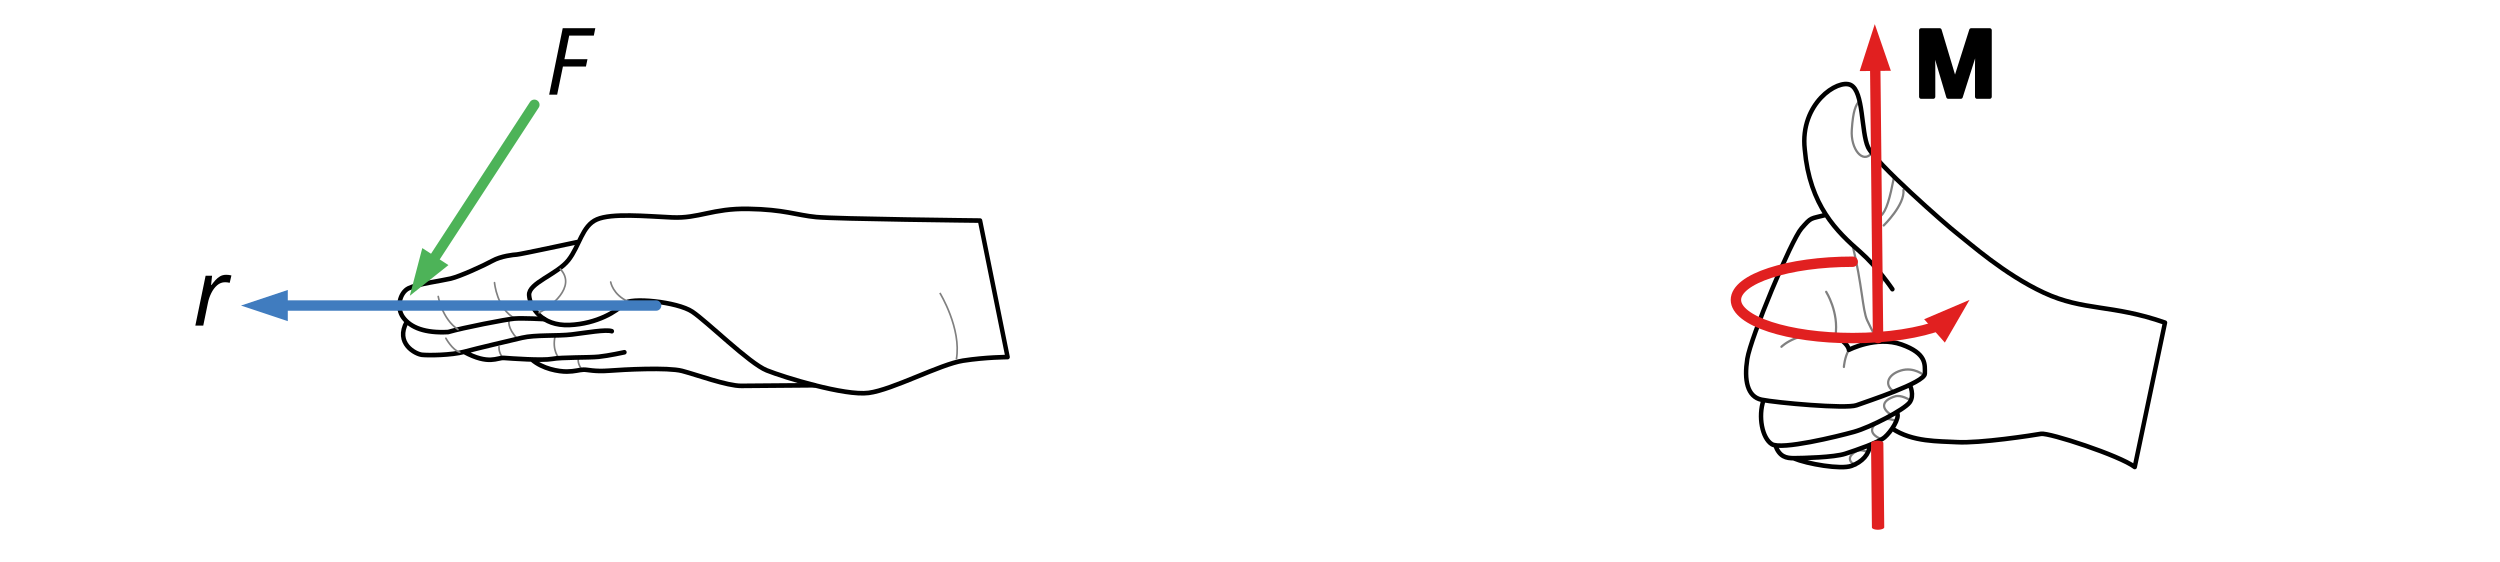
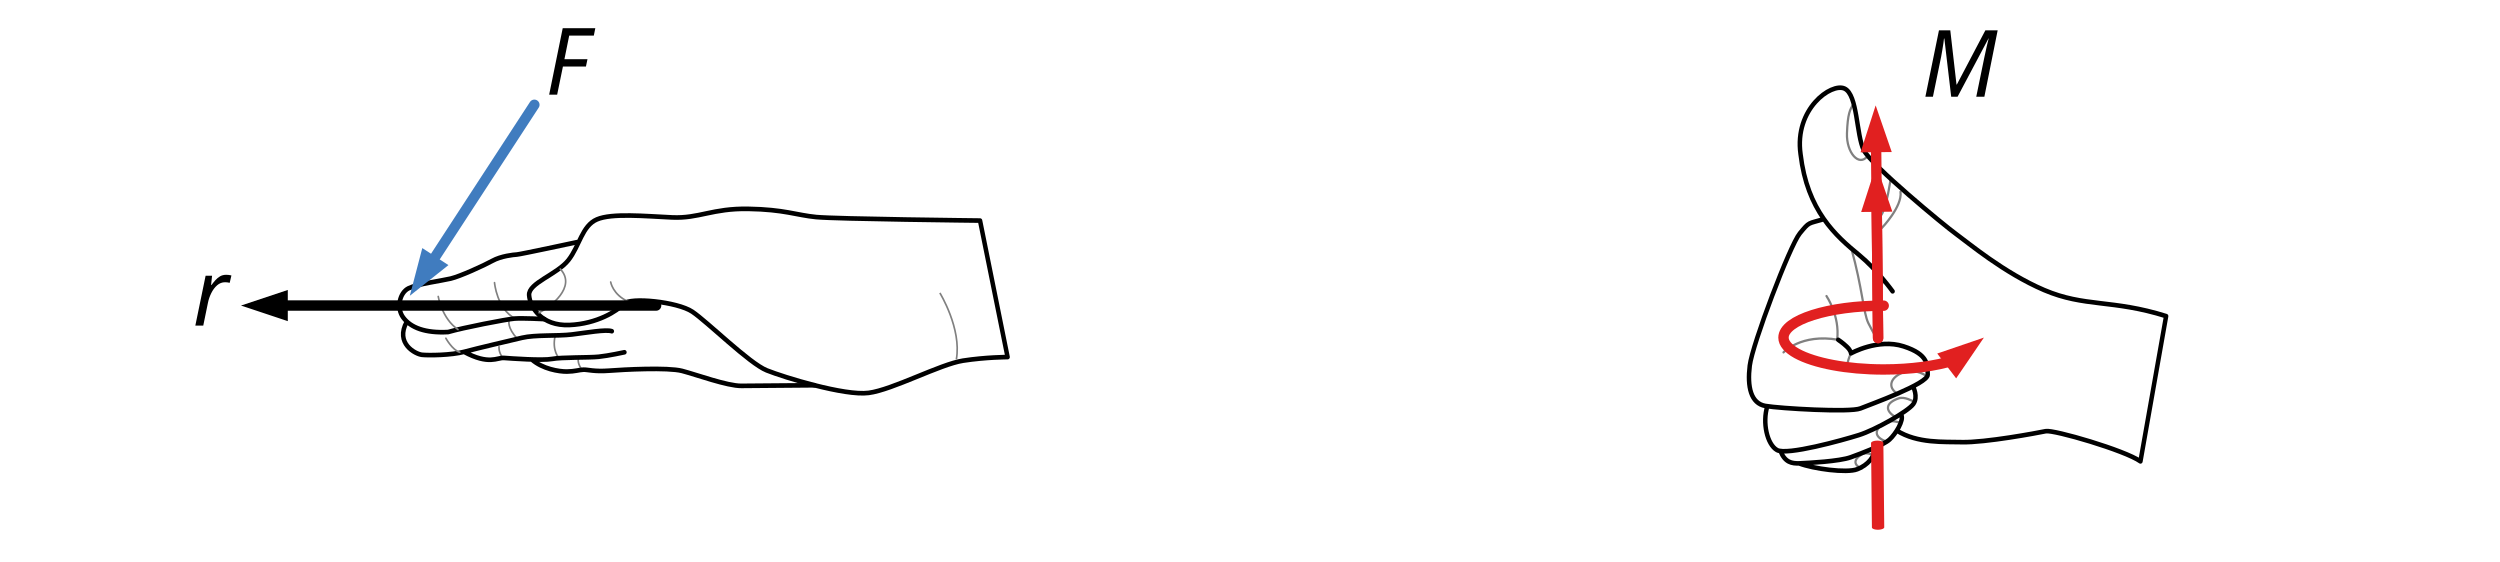
<svg xmlns="http://www.w3.org/2000/svg" width="100%" height="100%" viewBox="0 0 601 135" version="1.1" xml:space="preserve" style="fill-rule:evenodd;clip-rule:evenodd;stroke-linecap:round;stroke-linejoin:round;">
  <g transform="matrix(1,0,0,1,-61,-1602)">
    <g transform="matrix(0.636963,0,0,0.316826,-45.0687,1227.61)">
      <rect id="rhr4" x="167.268" y="1184.65" width="941.971" height="421.744" style="fill:none;" />
      <g id="rhr41">
        <g transform="matrix(-0.843533,0.00509508,-0.00262077,-1.75375,791.947,3806.44)">
          <g transform="matrix(-1.00135,0.0729995,-0.0729995,-1.00135,1111.53,2278.03)">
            <path id="path914" d="M562.417,979.711C560.577,977.069 561.016,975.245 561.016,975.245" style="fill:none;stroke:rgb(128,128,128);stroke-width:0.75px;" />
            <path id="path916" d="M527.564,971.95C525.751,969.232 526.255,967.023 526.255,967.023" style="fill:none;stroke:rgb(128,128,128);stroke-width:0.75px;" />
            <path id="path918" d="M551.599,964.049C549.501,970.561 552.566,973.941 552.566,973.941" style="fill:none;stroke:rgb(128,128,128);stroke-width:0.75px;" />
            <path id="path920" d="M534.719,964.295C530.395,959.106 531.561,956.192 531.561,956.192" style="fill:none;stroke:rgb(128,128,128);stroke-width:0.75px;" />
            <path id="path926" d="M534.329,955.446C526.494,950.666 526.345,939.339 526.345,939.339" style="fill:none;stroke:rgb(128,128,128);stroke-width:0.75px;" />
            <path id="path930" d="M744.118,929.016C744.118,929.016 680.152,923.469 671.442,921.986C662.732,920.504 657.551,917.646 641.525,916.171C625.499,914.696 619.344,918.722 607.398,917.283C595.452,915.843 580.754,913.342 573.91,915.604C567.067,917.866 565.394,926.346 559.927,932.138C554.461,937.929 541.283,940.629 541.307,945.905C541.333,951.181 545.832,959.591 558.209,960.05C570.586,960.508 580.054,955.596 583.033,952.808C586.012,950.02 606.943,953.647 613.303,958.486C619.662,963.324 636.941,982.607 644.437,986.189C651.933,989.771 678.226,999.847 688.993,999.307C699.761,998.767 721.719,989.39 731.996,988.634C742.273,987.879 751.904,988.595 751.904,988.595L744.118,929.016Z" style="fill:none;stroke:black;stroke-width:2px;" />
            <path id="path934" d="M510.546,968.036C521.221,974.678 525.082,971.546 528.103,971.994C531.124,972.443 545.14,974.498 549.435,974.043C553.73,973.588 565.784,974.782 570.217,974.68C574.65,974.577 581.798,973.619 581.798,973.619M486.087,953.164C480.044,962.063 488.891,967.365 491.735,967.882C494.58,968.399 504.809,969.085 510.692,968.01C516.575,966.936 530.803,964.843 536.755,963.944C542.707,963.046 552.613,964.468 559.017,964.207C565.421,963.946 574.432,963.074 576.885,964.15M564.325,924.706C564.325,924.706 538.613,928.049 537.171,928.002C535.729,927.954 530.1,928.116 526.111,929.876C522.121,931.635 511.219,935.48 506.993,936.112C502.767,936.744 491.999,937.284 487.941,938.867C483.882,940.45 481.808,946.867 484.619,951.2C487.663,955.892 493.891,958.736 504.122,958.985C510.711,957.635 530.392,955.448 534.05,955.444C537.708,955.442 547.3,956.673 547.3,956.673M540.383,973.59C544.899,978.049 552.059,979.728 555.61,979.97C559.16,980.212 561.17,979.631 563.033,979.718C564.897,979.804 567.826,980.996 574.313,981.011C580.799,981.025 600.586,981.487 606.825,983.578C613.064,985.67 626.417,991.591 632.675,991.997C638.932,992.403 665.207,994.202 665.207,994.202" style="fill:none;stroke:black;stroke-width:2px;" />
            <path id="path928" d="M585.15,951.982C578.498,948.477 577.983,942.986 577.983,942.986" style="fill:none;stroke:rgb(128,128,128);stroke-width:0.75px;" />
            <path id="path932" d="M556.027,935.691C562.92,943.981 550.12,951.82 545.179,953.747" style="fill:none;stroke:rgb(128,128,128);stroke-width:0.75px;" />
            <path id="path990" d="M729.057,987.885C732.505,974.844 723.908,958.751 723.908,958.751" style="fill:none;stroke:rgb(128,128,128);stroke-width:0.75px;stroke-linecap:butt;stroke-linejoin:miter;" />
            <path id="path922" d="M508.63,968.081C505.399,966.861 502.919,961.581 502.919,961.581" style="fill:none;stroke:rgb(128,128,128);stroke-width:0.75px;" />
            <path id="path924" d="M508.576,958.223C501.782,952.985 500.881,943.375 500.881,943.375" style="fill:none;stroke:rgb(128,128,128);stroke-width:0.75px;" />
          </g>
          <g>
            <g transform="matrix(1.36207,-0.00811339,-0.0133349,-0.99997,-299.601,2650.36)">
              <path d="M558.199,1280.13L694.54,1278.49" style="fill:none;" />
              <g transform="matrix(-1.36625,0.0164925,0.0217237,1.79961,772.099,1145.33)">
-                 <path d="M69.186,77.208L57.936,73.458L69.186,69.708L69.186,77.208Z" style="fill:rgb(64,124,191);" />
-                 <path d="M157.728,73.458L66.936,73.458" style="fill:none;stroke:rgb(64,124,191);stroke-width:2.5px;stroke-miterlimit:1.5;" />
+                 <path d="M69.186,77.208L57.936,73.458L69.186,69.708L69.186,77.208Z" />
+                 <path d="M157.728,73.458L66.936,73.458" style="fill:none;stroke:black;stroke-width:2.5px;stroke-miterlimit:1.5;" />
              </g>
            </g>
            <g transform="matrix(-0.999995,-0.00290523,0.00310688,-0.999995,1511.18,2529.23)">
              <g transform="matrix(40.2366,0,0,40.2366,880.811,1169.05)">
                            </g>
              <text x="863.876px" y="1169.05px" style="font-family:'CMUSerif-Italic', 'CMU Serif';font-weight:500;font-style:italic;font-size:40.237px;">r</text>
            </g>
            <g transform="matrix(-0.999995,-0.00290523,0.00310688,-0.999995,1348.45,2628.67)">
              <g transform="matrix(40.2366,0,0,40.2366,885.458,1169.05)">
                            </g>
              <text x="859.229px" y="1169.05px" style="font-family:'CMUSerif-Italic', 'CMU Serif';font-weight:500;font-style:italic;font-size:40.237px;">F</text>
            </g>
            <g transform="matrix(0.999995,0.00290523,-0.00313372,1.00863,-56.3468,159.959)">
+               <path d="M558.199,1280.13L613.927,1198.2" style="fill:none;" />
              <g transform="matrix(-1.86115,2.0091e-16,-2.45557e-16,-1.78433,797.281,1325.08)">
-                 <path d="M107.803,63.734L98.516,71.109L101.52,59.637L107.803,63.734Z" style="fill:rgb(77,179,88);" />
-                 <path d="M128.459,25.191C128.459,25.191 111.929,50.541 103.432,63.57" style="fill:none;stroke:rgb(77,179,88);stroke-width:2.5px;stroke-miterlimit:1.5;" />
+                 <path d="M107.803,63.734L98.516,71.109L101.52,59.637L107.803,63.734Z" style="fill:rgb(64,124,191);" />
+                 <path d="M128.459,25.191C128.459,25.191 111.929,50.541 103.432,63.57" style="fill:none;stroke:rgb(64,124,191);stroke-width:2.5px;stroke-miterlimit:1.5;" />
              </g>
            </g>
          </g>
        </g>
-         <g transform="matrix(0.841508,0.121572,-0.0584746,1.74954,-304.841,-437.882)">
+         <g transform="matrix(0.843,0.0679935,-0.0309174,1.75238,-333.108,-359.947)">
          <g id="path1040" transform="matrix(1,0,0,1,477.729,-403.466)">
            <path d="M994.385,1304.03C993.258,1312.48 992.131,1318.68 989.596,1320.93" style="fill:none;stroke:rgb(128,128,128);stroke-width:1px;" />
          </g>
          <g id="path1038" transform="matrix(1,0,0,1,477.729,-403.466)">
            <path d="M999.032,1308.96C1000.16,1315.3 991.286,1324.88 991.286,1324.88" style="fill:none;stroke:rgb(128,128,128);stroke-width:1px;" />
          </g>
          <g id="path1036" transform="matrix(1,0,0,1,477.729,-403.466)">
            <path d="M1000.24,1406.36C995.44,1403.83 995.637,1400.51 1001.41,1398.32C1004.02,1397.26 1008.08,1399.36 1008.08,1399.36" style="fill:none;stroke:rgb(128,128,128);stroke-width:1px;" />
          </g>
          <g id="path1034" transform="matrix(1,0,0,1,477.729,-403.466)">
            <path d="M983.817,1293.97C980.141,1299.15 974.166,1292.97 974.166,1284.61C974.166,1276.24 975.115,1273.96 976.732,1271.81" style="fill:none;stroke:rgb(128,128,128);stroke-width:1px;" />
          </g>
          <g id="path1032" transform="matrix(1,0,0,1,477.729,-403.466)">
            <path d="M1000.88,1396.29C996.074,1393.76 997.468,1389.17 1003.24,1386.98C1009.02,1384.79 1013.86,1388.37 1013.86,1388.37" style="fill:none;stroke:rgb(128,128,128);stroke-width:1px;" />
          </g>
          <g id="path1030" transform="matrix(1,0,0,1,477.729,-403.466)">
            <path d="M977.946,1334.31C983.527,1351.33 984.323,1361.89 986.713,1366.27C989.103,1370.65 992.517,1375.23 992.517,1375.23" style="fill:none;stroke:rgb(128,128,128);stroke-width:1px;" />
          </g>
          <g id="path1028" transform="matrix(1,0,0,1,477.729,-403.466)">
            <path d="M973.059,1373.97C973.967,1363.68 967.594,1355.32 967.594,1355.32" style="fill:none;stroke:rgb(128,128,128);stroke-width:1px;" />
          </g>
          <g id="path1026" transform="matrix(1,0,0,1,477.729,-403.466)">
            <path d="M973.542,1374.03C956.839,1371.85 949.271,1380.41 949.271,1380.41" style="fill:none;stroke:rgb(128,128,128);stroke-width:1px;" />
          </g>
          <g id="path1023" transform="matrix(1,0,0,1,477.729,-403.466)">
            <path d="M979.457,1379.66C977.751,1383 977.751,1387.18 977.751,1387.18" style="fill:none;stroke:rgb(128,128,128);stroke-width:1px;" />
          </g>
          <g id="path1020" transform="matrix(1,0,0,1,477.729,-403.466)">
            <path d="M986.009,1429.26C982.38,1427.96 982.142,1425.46 985.912,1423.13C987.606,1422.02 990.669,1423.09 990.669,1423.09" style="fill:none;stroke:rgb(128,128,128);stroke-width:1px;" />
          </g>
          <g id="path1005" transform="matrix(1,0,0,1,477.729,-403.466)">
            <path d="M996.227,1417.06C991.08,1415.34 990.742,1412.04 996.09,1408.94C998.492,1407.48 1002.84,1408.9 1002.84,1408.9" style="fill:none;stroke:rgb(128,128,128);stroke-width:1px;" />
          </g>
          <g id="path1007" transform="matrix(1,0,0,1,477.729,-403.466)">
            <path d="M992.836,1347.29C988.506,1359.9 989.672,1370.08 993.172,1375.14" style="fill:none;stroke:rgb(128,128,128);stroke-width:1px;" />
          </g>
          <g id="path1009" transform="matrix(1,0,0,1,477.729,-403.466)">
            <path d="M1119.75,1358.1L1110.57,1421.35M1001.16,1412.26C1010.58,1417.55 1022.56,1416.23 1030.3,1416.14C1040.75,1416.02 1064.24,1410.79 1067.76,1409.94C1071.28,1409.1 1103.53,1416.85 1110.57,1421.35M958.006,1428.14C964.388,1430.23 979.457,1431.63 984.104,1429.66C988.751,1427.69 991.879,1423.89 991.582,1420.08M949.477,1423.13C951.713,1427.97 954.671,1428.39 958.332,1428.11C961.994,1427.83 976.077,1426.56 981.006,1424.59C985.935,1422.62 995.37,1418.82 998.046,1416.28C1000.72,1413.75 1004.28,1407.63 1002.93,1405.41M942.886,1403.99C940.87,1411.21 943.404,1420.51 947.911,1422.76C952.418,1425.01 976.922,1417.41 984.245,1414.87C991.568,1412.34 1005.91,1403.75 1008.12,1400.51C1010.33,1397.27 1007.71,1392.88 1007.71,1392.88M965.232,1322.09C958.051,1324.46 958.896,1323.33 954.671,1328.68C950.446,1334.03 935.236,1377.41 934.391,1386.71C933.546,1396 935.518,1403.04 941.996,1403.89C948.474,1404.73 980.02,1405.3 984.527,1403.33C989.033,1401.35 1014.38,1391.5 1014.1,1387.55C1013.82,1383.61 1014.38,1378.82 1002.83,1375.72C991.286,1372.62 979.457,1379.66 979.457,1379.66C979.457,1379.66 979.457,1378.54 977.485,1376.85C975.513,1375.16 973.542,1374.03 973.542,1374.03M1119.75,1358.1C1095.46,1351.73 1083.11,1355.71 1064.79,1348.94C1046.46,1342.17 1030.13,1329.82 1024.55,1326.24C1018.98,1322.65 985.519,1297.95 981.934,1291.58C978.349,1285.2 978.349,1267.68 972.374,1265.29C966.399,1262.9 950.164,1274.92 953.749,1294.43C957.616,1318.74 970.785,1329.11 981.535,1336.99C989.825,1343.07 997.07,1352.13 997.07,1352.13" style="fill:none;stroke:black;stroke-width:2px;" />
          </g>
        </g>
        <g transform="matrix(-0.831464,0.129386,-0.142085,-0.64024,1571.84,2329.4)">
          <path d="M616.846,1292.29L600.719,1389.01" style="fill:none;stroke:rgb(225,32,32);stroke-width:5.52px;stroke-miterlimit:1.5;" />
        </g>
-         <g transform="matrix(-0.82988,0.43388,-0.151192,-2.39055,1582.63,4259.87)">
-           <g transform="matrix(-1.83123,-0.332364,0.232845,-1.27807,1424.71,1546.23)">
-             <path d="M447.07,17.094L450.702,5.806L454.57,17.016L447.07,17.094Z" style="fill:rgb(225,32,32);" />
-             <path d="M451.492,81.276C451.492,81.276 451.006,34.822 450.796,14.805" style="fill:none;stroke:rgb(225,32,32);stroke-width:2.5px;stroke-miterlimit:1.5;" />
+         <g transform="matrix(-0.830441,0.326116,-0.147969,-1.77109,1578.82,3525.83)">
+           <g transform="matrix(-1.83045,-0.337045,0.307454,-1.72551,1418.29,1584.71)">
+             <path d="M447.274,36.627L450.907,25.338L454.774,36.548L447.274,36.627Z" style="fill:rgb(225,32,32);" />
+             <path d="M451.492,81.276C451.492,81.276 451.166,50.154 451.001,34.338" style="fill:none;stroke:rgb(225,32,32);stroke-width:2.5px;stroke-miterlimit:1.5;" />
+           </g>
+         </g>
+         <g transform="matrix(-0.830852,0.247017,-0.145603,-1.31641,1576.01,2987.04)">
+           <g transform="matrix(-1.82941,-0.343278,0.406802,-2.32133,1409.75,1635.95)">
+             <path d="M447.424,50.964L451.057,39.675L454.924,50.885L447.424,50.964Z" style="fill:rgb(225,32,32);" />
+             <path d="M451.492,81.276C451.492,81.276 451.279,60.907 451.151,48.675" style="fill:none;stroke:rgb(225,32,32);stroke-width:2.5px;stroke-miterlimit:1.5;" />
          </g>
        </g>
        <g transform="matrix(0.843537,0,-1.21691e-17,1.75376,171.188,-795.152)">
-           <g transform="matrix(40.2366,0,0,40.2366,894.289,1169.05)">
+           <g transform="matrix(40.2366,0,0,40.2366,890.37,1169.05)">
                    </g>
-           <text x="850.398px" y="1169.05px" style="font-family:'CMUSerif-Bold', 'CMU Serif';font-weight:700;font-size:40.237px;stroke:black;stroke-width:1.83px;stroke-linecap:butt;stroke-miterlimit:2;">M</text>
+           <text x="854.318px" y="1169.05px" style="font-family:'CMUSerif-Italic', 'CMU Serif';font-weight:500;font-style:italic;font-size:40.237px;">M</text>
        </g>
-         <g transform="matrix(1.82263,0,0,3.53233,96.1803,-4483.4)">
-           <g transform="matrix(0.861365,-0,-0,0.893549,38.5938,1603.78)">
-             <path d="M462.566,76.746L473.475,72.096L467.538,82.362L462.566,76.746Z" style="fill:rgb(225,32,32);" />
-             <path d="M445.394,62.917C429.885,62.917 417.313,67.027 417.313,72.096C417.313,77.163 429.896,81.276 445.394,81.276C453.935,81.276 461.586,80.029 466.736,78.062" style="fill:none;stroke:rgb(225,32,32);stroke-width:2.5px;stroke-miterlimit:1.5;" />
+         <g transform="matrix(1.56358,0,0,2.95093,217.26,-3484.92)">
+           <g transform="matrix(1.00407,-0,-0,1.0696,-32.4493,1581.4)">
+             <path d="M465.714,84.992L476.935,81.156L470.26,90.957L465.714,84.992Z" style="fill:rgb(225,32,32);" />
+             <path d="M452.845,73.487C439.541,73.487 428.755,76.92 428.755,81.156C428.755,82.544 429.917,83.847 431.949,84.972C436.108,87.273 443.912,88.824 452.845,88.824C459.445,88.824 465.425,87.979 469.776,86.611" style="fill:none;stroke:rgb(225,32,32);stroke-width:2.5px;stroke-miterlimit:1.5;" />
          </g>
        </g>
      </g>
    </g>
  </g>
</svg>
